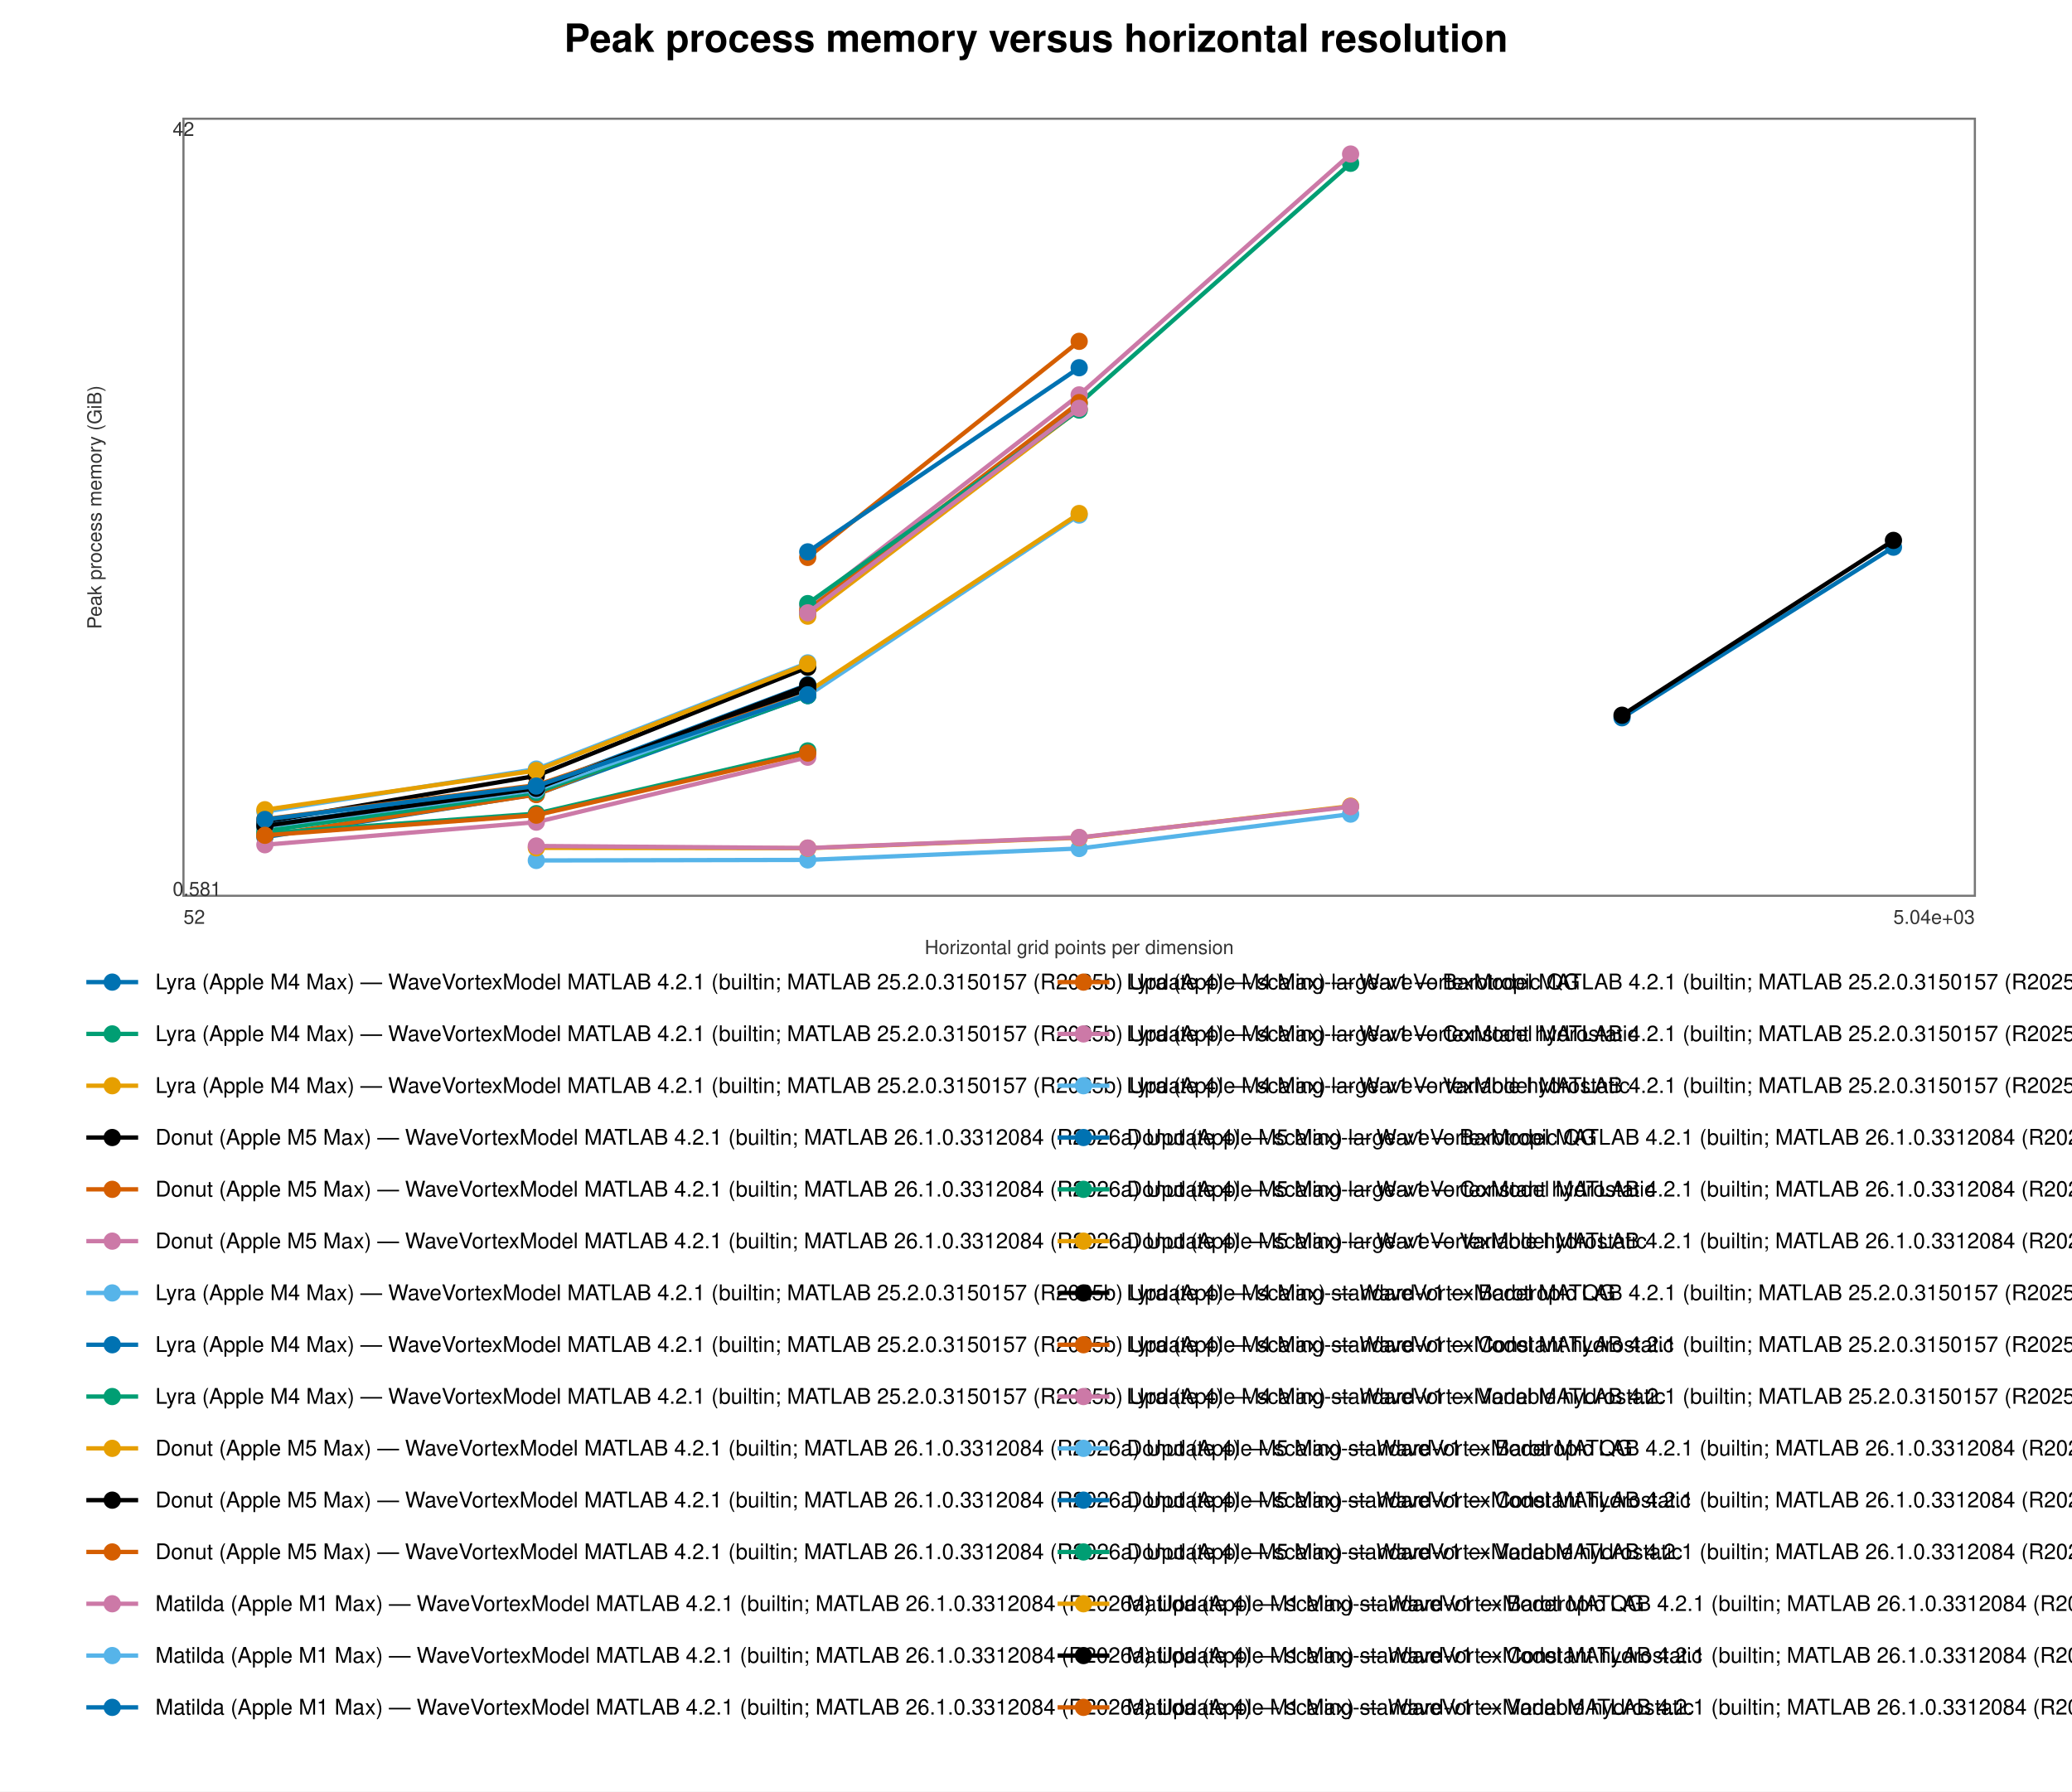
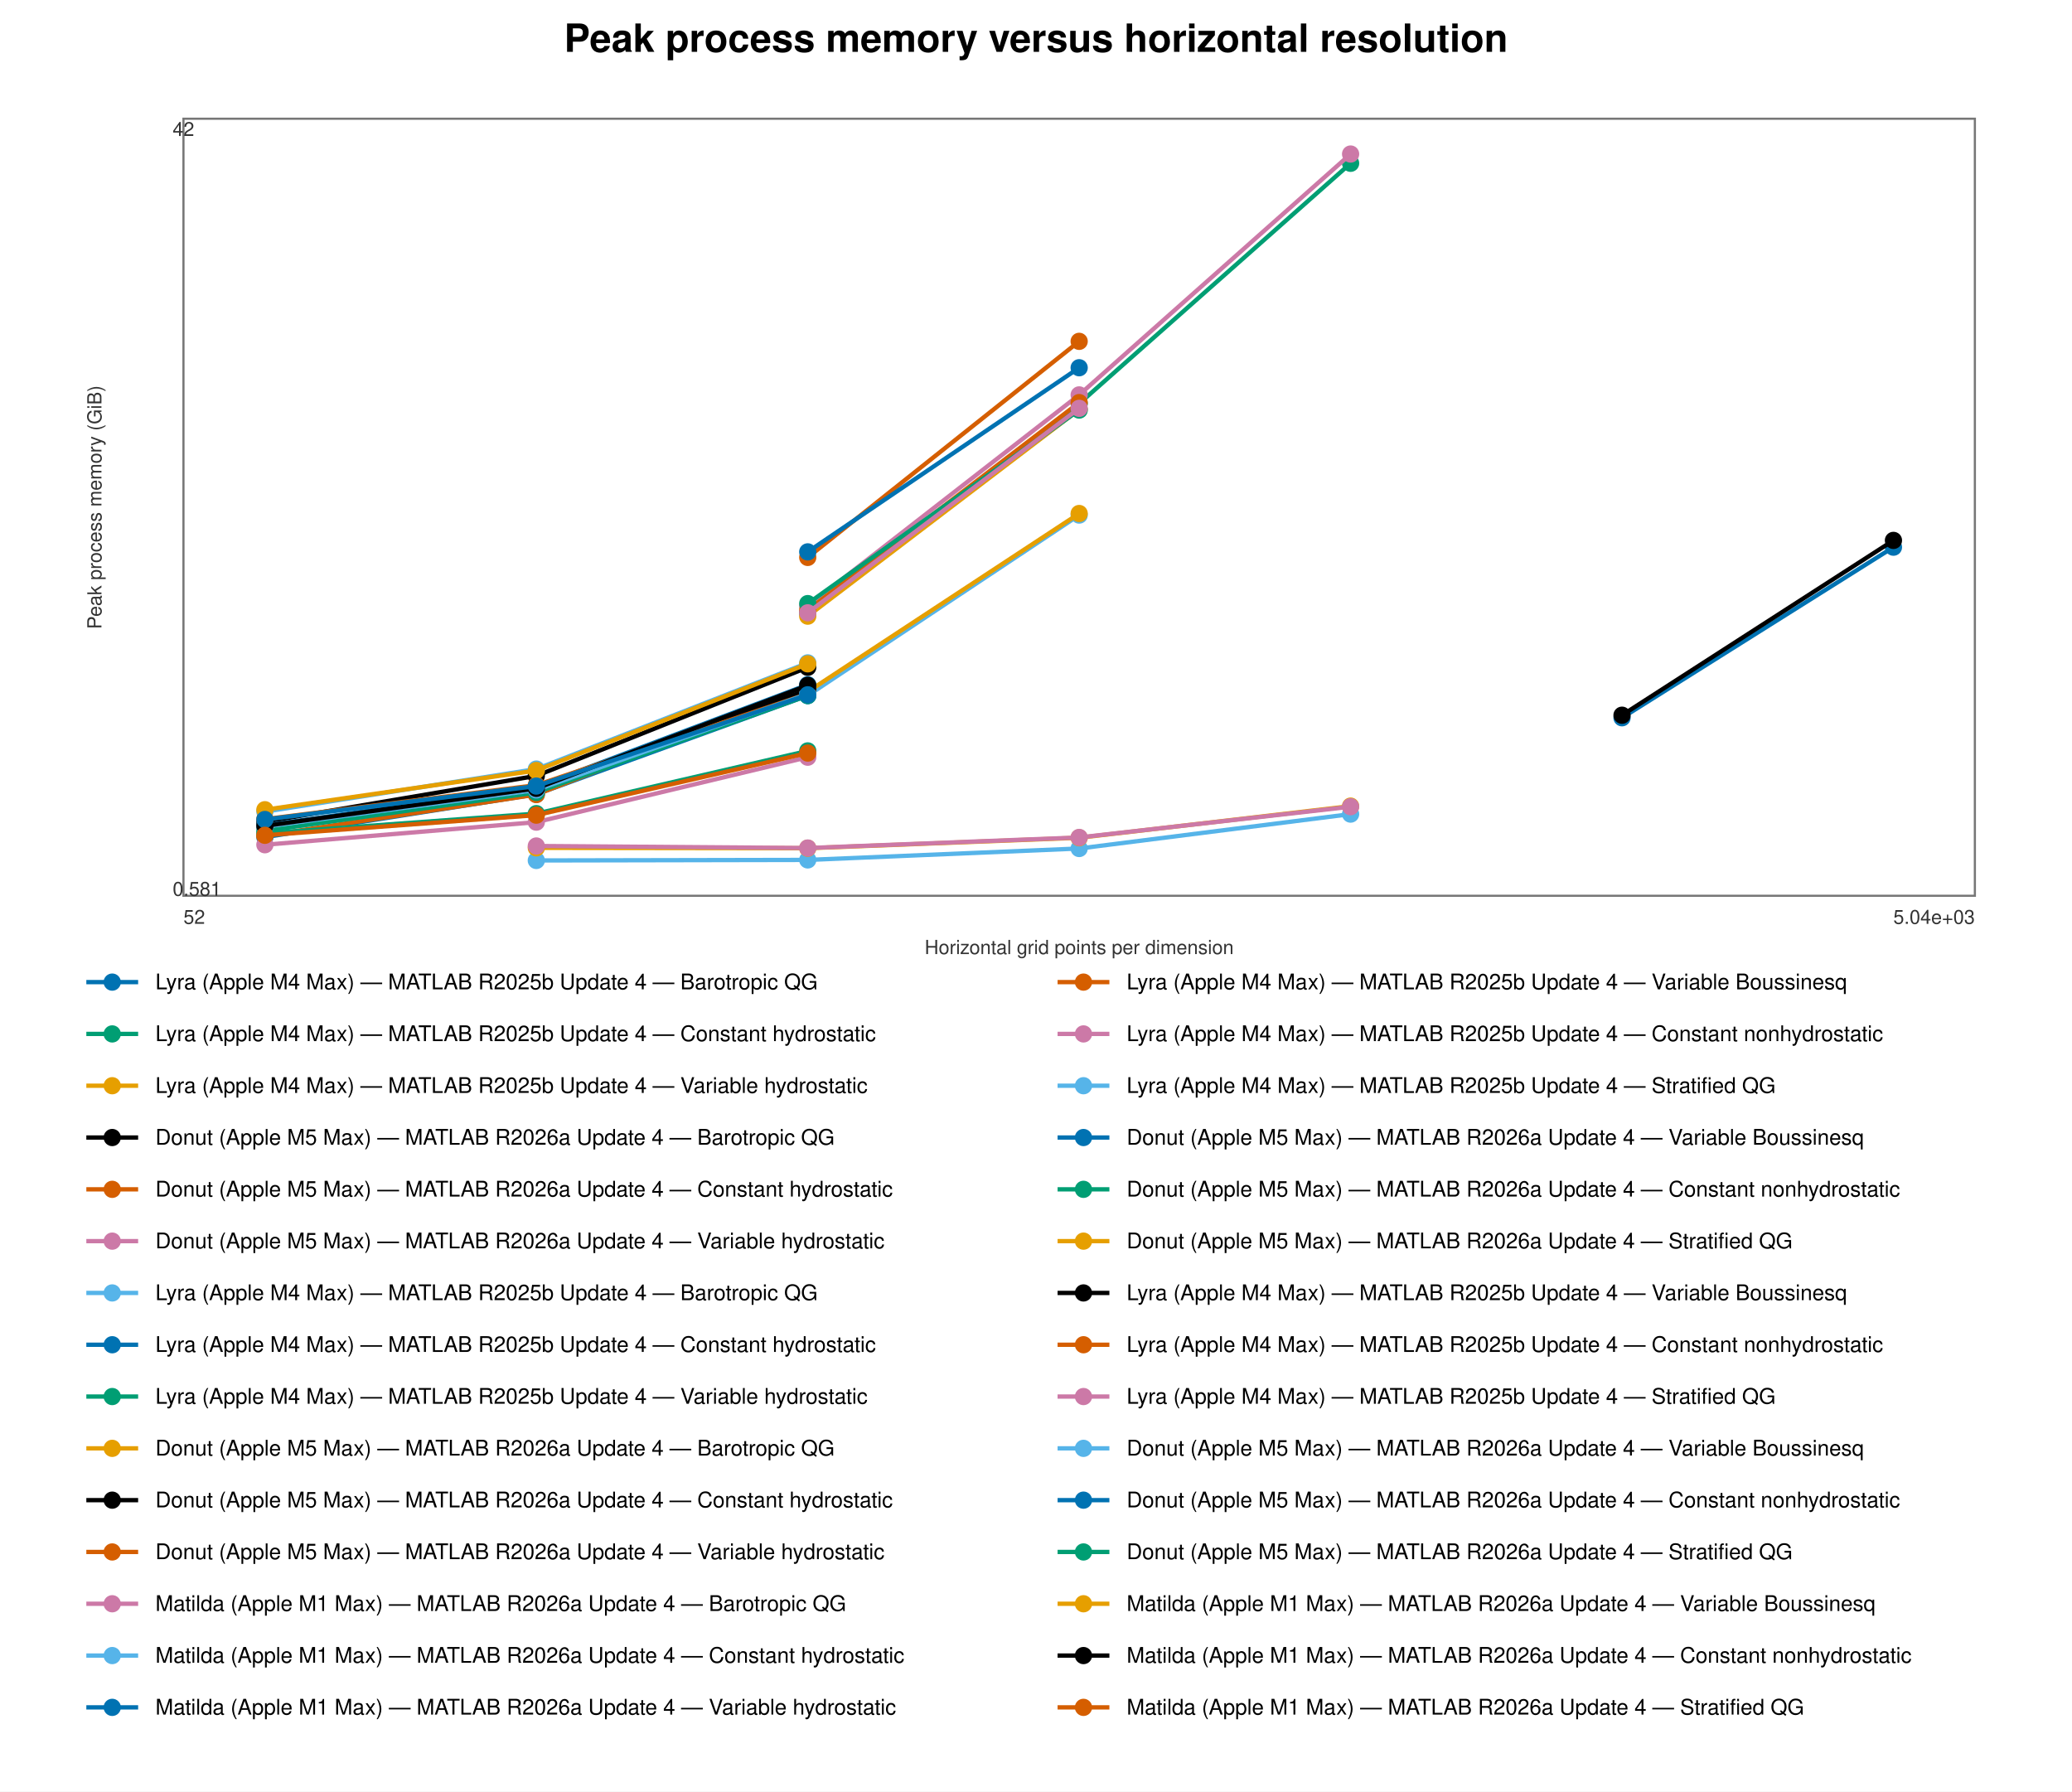
<svg xmlns="http://www.w3.org/2000/svg" viewBox="0 0 960 830" role="img" aria-labelledby="peak-process-memory-versus-horizontal-resolution-title peak-process-memory-versus-horizontal-resolution-desc">
  <rect width="100%" height="100%" fill="white" />
  <text x="480" y="24" text-anchor="middle" font-family="Avenir Next, Avenir, Helvetica, Arial, sans-serif" font-size="18" font-weight="600">Peak process memory versus horizontal resolution</text>
  <rect x="85" y="55" width="830" height="360" fill="none" stroke="#777" />
  <text x="85" y="428" font-family="Avenir Next, Avenir, Helvetica, Arial, sans-serif" font-size="9" fill="#333">52</text>
  <text x="915" y="428" text-anchor="end" font-family="Avenir Next, Avenir, Helvetica, Arial, sans-serif" font-size="9" fill="#333">5.04e+03</text>
  <text x="80" y="415" font-family="Avenir Next, Avenir, Helvetica, Arial, sans-serif" font-size="9" fill="#333">0.581</text>
  <text x="80" y="63" font-family="Avenir Next, Avenir, Helvetica, Arial, sans-serif" font-size="9" fill="#333">42</text>
  <text x="500" y="442" text-anchor="middle" font-family="Avenir Next, Avenir, Helvetica, Arial, sans-serif" font-size="9" fill="#333">Horizontal grid points per dimension</text>
  <text x="47" y="235" text-anchor="middle" transform="rotate(-90 47 235)" font-family="Avenir Next, Avenir, Helvetica, Arial, sans-serif" font-size="9" fill="#333">Peak process memory (GiB)</text>
  <polyline points="751.515,332.527 877.273,253.499" fill="none" stroke="#0072B2" stroke-width="2" />
  <circle cx="751.515" cy="332.527" r="4" fill="#0072B2" />
  <circle cx="877.273" cy="253.499" r="4" fill="#0072B2" />
  <line x1="40" y1="455" x2="64" y2="455" stroke="#0072B2" stroke-width="2" />
  <circle cx="52" cy="455" r="4" fill="#0072B2" />
-   <text x="72" y="455" dominant-baseline="middle" font-family="Avenir Next, Avenir, Helvetica, Arial, sans-serif" font-size="10">Lyra (Apple M4 Max) — WaveVortexModel MATLAB 4.2.1 (builtin; MATLAB 25.2.0.3150157 (R2025b) Update 4) — scaling-large-v1 — Barotropic QG</text>
+   <text x="72" y="455" dominant-baseline="middle" font-family="Avenir Next, Avenir, Helvetica, Arial, sans-serif" font-size="10">Lyra (Apple M4 Max) — MATLAB R2025b Update 4 — Barotropic QG</text>
  <polyline points="374.242,258.246 500.000,158.140" fill="none" stroke="#D55E00" stroke-width="2" />
  <circle cx="374.242" cy="258.246" r="4" fill="#D55E00" />
  <circle cx="500.000" cy="158.140" r="4" fill="#D55E00" />
  <line x1="490" y1="455" x2="514" y2="455" stroke="#D55E00" stroke-width="2" />
  <circle cx="502" cy="455" r="4" fill="#D55E00" />
-   <text x="522" y="455" dominant-baseline="middle" font-family="Avenir Next, Avenir, Helvetica, Arial, sans-serif" font-size="10">Lyra (Apple M4 Max) — WaveVortexModel MATLAB 4.2.1 (builtin; MATLAB 25.2.0.3150157 (R2025b) Update 4) — scaling-large-v1 — Variable Boussinesq</text>
+   <text x="522" y="455" dominant-baseline="middle" font-family="Avenir Next, Avenir, Helvetica, Arial, sans-serif" font-size="10">Lyra (Apple M4 Max) — MATLAB R2025b Update 4 — Variable Boussinesq</text>
  <polyline points="374.242,284.148 500.000,186.985 625.758,75.648" fill="none" stroke="#009E73" stroke-width="2" />
  <circle cx="374.242" cy="284.148" r="4" fill="#009E73" />
  <circle cx="500.000" cy="186.985" r="4" fill="#009E73" />
  <circle cx="625.758" cy="75.648" r="4" fill="#009E73" />
  <line x1="40" y1="479" x2="64" y2="479" stroke="#009E73" stroke-width="2" />
  <circle cx="52" cy="479" r="4" fill="#009E73" />
-   <text x="72" y="479" dominant-baseline="middle" font-family="Avenir Next, Avenir, Helvetica, Arial, sans-serif" font-size="10">Lyra (Apple M4 Max) — WaveVortexModel MATLAB 4.2.1 (builtin; MATLAB 25.2.0.3150157 (R2025b) Update 4) — scaling-large-v1 — Constant hydrostatic</text>
+   <text x="72" y="479" dominant-baseline="middle" font-family="Avenir Next, Avenir, Helvetica, Arial, sans-serif" font-size="10">Lyra (Apple M4 Max) — MATLAB R2025b Update 4 — Constant hydrostatic</text>
  <polyline points="374.242,280.782 500.000,182.951 625.758,71.364" fill="none" stroke="#CC79A7" stroke-width="2" />
  <circle cx="374.242" cy="280.782" r="4" fill="#CC79A7" />
  <circle cx="500.000" cy="182.951" r="4" fill="#CC79A7" />
  <circle cx="625.758" cy="71.364" r="4" fill="#CC79A7" />
  <line x1="490" y1="479" x2="514" y2="479" stroke="#CC79A7" stroke-width="2" />
  <circle cx="502" cy="479" r="4" fill="#CC79A7" />
-   <text x="522" y="479" dominant-baseline="middle" font-family="Avenir Next, Avenir, Helvetica, Arial, sans-serif" font-size="10">Lyra (Apple M4 Max) — WaveVortexModel MATLAB 4.2.1 (builtin; MATLAB 25.2.0.3150157 (R2025b) Update 4) — scaling-large-v1 — Constant nonhydrostatic</text>
+   <text x="522" y="479" dominant-baseline="middle" font-family="Avenir Next, Avenir, Helvetica, Arial, sans-serif" font-size="10">Lyra (Apple M4 Max) — MATLAB R2025b Update 4 — Constant nonhydrostatic</text>
  <polyline points="374.242,285.452 500.000,189.707" fill="none" stroke="#E69F00" stroke-width="2" />
  <circle cx="374.242" cy="285.452" r="4" fill="#E69F00" />
  <circle cx="500.000" cy="189.707" r="4" fill="#E69F00" />
  <line x1="40" y1="503" x2="64" y2="503" stroke="#E69F00" stroke-width="2" />
  <circle cx="52" cy="503" r="4" fill="#E69F00" />
-   <text x="72" y="503" dominant-baseline="middle" font-family="Avenir Next, Avenir, Helvetica, Arial, sans-serif" font-size="10">Lyra (Apple M4 Max) — WaveVortexModel MATLAB 4.2.1 (builtin; MATLAB 25.2.0.3150157 (R2025b) Update 4) — scaling-large-v1 — Variable hydrostatic</text>
+   <text x="72" y="503" dominant-baseline="middle" font-family="Avenir Next, Avenir, Helvetica, Arial, sans-serif" font-size="10">Lyra (Apple M4 Max) — MATLAB R2025b Update 4 — Variable hydrostatic</text>
  <polyline points="374.242,322.225 500.000,238.625" fill="none" stroke="#56B4E9" stroke-width="2" />
  <circle cx="374.242" cy="322.225" r="4" fill="#56B4E9" />
  <circle cx="500.000" cy="238.625" r="4" fill="#56B4E9" />
  <line x1="490" y1="503" x2="514" y2="503" stroke="#56B4E9" stroke-width="2" />
  <circle cx="502" cy="503" r="4" fill="#56B4E9" />
-   <text x="522" y="503" dominant-baseline="middle" font-family="Avenir Next, Avenir, Helvetica, Arial, sans-serif" font-size="10">Lyra (Apple M4 Max) — WaveVortexModel MATLAB 4.2.1 (builtin; MATLAB 25.2.0.3150157 (R2025b) Update 4) — scaling-large-v1 — Stratified QG</text>
+   <text x="522" y="503" dominant-baseline="middle" font-family="Avenir Next, Avenir, Helvetica, Arial, sans-serif" font-size="10">Lyra (Apple M4 Max) — MATLAB R2025b Update 4 — Stratified QG</text>
  <polyline points="751.515,331.347 877.273,250.361" fill="none" stroke="#000000" stroke-width="2" />
  <circle cx="751.515" cy="331.347" r="4" fill="#000000" />
  <circle cx="877.273" cy="250.361" r="4" fill="#000000" />
  <line x1="40" y1="527" x2="64" y2="527" stroke="#000000" stroke-width="2" />
  <circle cx="52" cy="527" r="4" fill="#000000" />
-   <text x="72" y="527" dominant-baseline="middle" font-family="Avenir Next, Avenir, Helvetica, Arial, sans-serif" font-size="10">Donut (Apple M5 Max) — WaveVortexModel MATLAB 4.2.1 (builtin; MATLAB 26.1.0.3312084 (R2026a) Update 4) — scaling-large-v1 — Barotropic QG</text>
+   <text x="72" y="527" dominant-baseline="middle" font-family="Avenir Next, Avenir, Helvetica, Arial, sans-serif" font-size="10">Donut (Apple M5 Max) — MATLAB R2026a Update 4 — Barotropic QG</text>
  <polyline points="374.242,255.673 500.000,170.368" fill="none" stroke="#0072B2" stroke-width="2" />
  <circle cx="374.242" cy="255.673" r="4" fill="#0072B2" />
  <circle cx="500.000" cy="170.368" r="4" fill="#0072B2" />
  <line x1="490" y1="527" x2="514" y2="527" stroke="#0072B2" stroke-width="2" />
  <circle cx="502" cy="527" r="4" fill="#0072B2" />
-   <text x="522" y="527" dominant-baseline="middle" font-family="Avenir Next, Avenir, Helvetica, Arial, sans-serif" font-size="10">Donut (Apple M5 Max) — WaveVortexModel MATLAB 4.2.1 (builtin; MATLAB 26.1.0.3312084 (R2026a) Update 4) — scaling-large-v1 — Variable Boussinesq</text>
+   <text x="522" y="527" dominant-baseline="middle" font-family="Avenir Next, Avenir, Helvetica, Arial, sans-serif" font-size="10">Donut (Apple M5 Max) — MATLAB R2026a Update 4 — Variable Boussinesq</text>
  <polyline points="374.242,282.709 500.000,186.524" fill="none" stroke="#D55E00" stroke-width="2" />
  <circle cx="374.242" cy="282.709" r="4" fill="#D55E00" />
  <circle cx="500.000" cy="186.524" r="4" fill="#D55E00" />
  <line x1="40" y1="551" x2="64" y2="551" stroke="#D55E00" stroke-width="2" />
  <circle cx="52" cy="551" r="4" fill="#D55E00" />
-   <text x="72" y="551" dominant-baseline="middle" font-family="Avenir Next, Avenir, Helvetica, Arial, sans-serif" font-size="10">Donut (Apple M5 Max) — WaveVortexModel MATLAB 4.2.1 (builtin; MATLAB 26.1.0.3312084 (R2026a) Update 4) — scaling-large-v1 — Constant hydrostatic</text>
+   <text x="72" y="551" dominant-baseline="middle" font-family="Avenir Next, Avenir, Helvetica, Arial, sans-serif" font-size="10">Donut (Apple M5 Max) — MATLAB R2026a Update 4 — Constant hydrostatic</text>
  <polyline points="374.242,279.640 500.000,189.968" fill="none" stroke="#009E73" stroke-width="2" />
  <circle cx="374.242" cy="279.640" r="4" fill="#009E73" />
  <circle cx="500.000" cy="189.968" r="4" fill="#009E73" />
  <line x1="490" y1="551" x2="514" y2="551" stroke="#009E73" stroke-width="2" />
  <circle cx="502" cy="551" r="4" fill="#009E73" />
-   <text x="522" y="551" dominant-baseline="middle" font-family="Avenir Next, Avenir, Helvetica, Arial, sans-serif" font-size="10">Donut (Apple M5 Max) — WaveVortexModel MATLAB 4.2.1 (builtin; MATLAB 26.1.0.3312084 (R2026a) Update 4) — scaling-large-v1 — Constant nonhydrostatic</text>
+   <text x="522" y="551" dominant-baseline="middle" font-family="Avenir Next, Avenir, Helvetica, Arial, sans-serif" font-size="10">Donut (Apple M5 Max) — MATLAB R2026a Update 4 — Constant nonhydrostatic</text>
  <polyline points="374.242,283.910 500.000,189.167" fill="none" stroke="#CC79A7" stroke-width="2" />
  <circle cx="374.242" cy="283.910" r="4" fill="#CC79A7" />
  <circle cx="500.000" cy="189.167" r="4" fill="#CC79A7" />
  <line x1="40" y1="575" x2="64" y2="575" stroke="#CC79A7" stroke-width="2" />
  <circle cx="52" cy="575" r="4" fill="#CC79A7" />
-   <text x="72" y="575" dominant-baseline="middle" font-family="Avenir Next, Avenir, Helvetica, Arial, sans-serif" font-size="10">Donut (Apple M5 Max) — WaveVortexModel MATLAB 4.2.1 (builtin; MATLAB 26.1.0.3312084 (R2026a) Update 4) — scaling-large-v1 — Variable hydrostatic</text>
+   <text x="72" y="575" dominant-baseline="middle" font-family="Avenir Next, Avenir, Helvetica, Arial, sans-serif" font-size="10">Donut (Apple M5 Max) — MATLAB R2026a Update 4 — Variable hydrostatic</text>
  <polyline points="374.242,320.487 500.000,237.899" fill="none" stroke="#E69F00" stroke-width="2" />
  <circle cx="374.242" cy="320.487" r="4" fill="#E69F00" />
  <circle cx="500.000" cy="237.899" r="4" fill="#E69F00" />
  <line x1="490" y1="575" x2="514" y2="575" stroke="#E69F00" stroke-width="2" />
  <circle cx="502" cy="575" r="4" fill="#E69F00" />
-   <text x="522" y="575" dominant-baseline="middle" font-family="Avenir Next, Avenir, Helvetica, Arial, sans-serif" font-size="10">Donut (Apple M5 Max) — WaveVortexModel MATLAB 4.2.1 (builtin; MATLAB 26.1.0.3312084 (R2026a) Update 4) — scaling-large-v1 — Stratified QG</text>
+   <text x="522" y="575" dominant-baseline="middle" font-family="Avenir Next, Avenir, Helvetica, Arial, sans-serif" font-size="10">Donut (Apple M5 Max) — MATLAB R2026a Update 4 — Stratified QG</text>
  <polyline points="248.485,398.636 374.242,398.386 500.000,393.099 625.758,377.162" fill="none" stroke="#56B4E9" stroke-width="2" />
  <circle cx="248.485" cy="398.636" r="4" fill="#56B4E9" />
  <circle cx="374.242" cy="398.386" r="4" fill="#56B4E9" />
  <circle cx="500.000" cy="393.099" r="4" fill="#56B4E9" />
  <circle cx="625.758" cy="377.162" r="4" fill="#56B4E9" />
  <line x1="40" y1="599" x2="64" y2="599" stroke="#56B4E9" stroke-width="2" />
  <circle cx="52" cy="599" r="4" fill="#56B4E9" />
-   <text x="72" y="599" dominant-baseline="middle" font-family="Avenir Next, Avenir, Helvetica, Arial, sans-serif" font-size="10">Lyra (Apple M4 Max) — WaveVortexModel MATLAB 4.2.1 (builtin; MATLAB 25.2.0.3150157 (R2025b) Update 4) — scaling-standard-v1 — Barotropic QG</text>
+   <text x="72" y="599" dominant-baseline="middle" font-family="Avenir Next, Avenir, Helvetica, Arial, sans-serif" font-size="10">Lyra (Apple M4 Max) — MATLAB R2025b Update 4 — Barotropic QG</text>
  <polyline points="122.727,380.725 248.485,359.438 374.242,309.164" fill="none" stroke="#000000" stroke-width="2" />
  <circle cx="122.727" cy="380.725" r="4" fill="#000000" />
  <circle cx="248.485" cy="359.438" r="4" fill="#000000" />
  <circle cx="374.242" cy="309.164" r="4" fill="#000000" />
  <line x1="490" y1="599" x2="514" y2="599" stroke="#000000" stroke-width="2" />
  <circle cx="502" cy="599" r="4" fill="#000000" />
-   <text x="522" y="599" dominant-baseline="middle" font-family="Avenir Next, Avenir, Helvetica, Arial, sans-serif" font-size="10">Lyra (Apple M4 Max) — WaveVortexModel MATLAB 4.2.1 (builtin; MATLAB 25.2.0.3150157 (R2025b) Update 4) — scaling-standard-v1 — Variable Boussinesq</text>
+   <text x="522" y="599" dominant-baseline="middle" font-family="Avenir Next, Avenir, Helvetica, Arial, sans-serif" font-size="10">Lyra (Apple M4 Max) — MATLAB R2025b Update 4 — Variable Boussinesq</text>
  <polyline points="122.727,387.844 248.485,367.968 374.242,322.260" fill="none" stroke="#0072B2" stroke-width="2" />
  <circle cx="122.727" cy="387.844" r="4" fill="#0072B2" />
  <circle cx="248.485" cy="367.968" r="4" fill="#0072B2" />
  <circle cx="374.242" cy="322.260" r="4" fill="#0072B2" />
  <line x1="40" y1="623" x2="64" y2="623" stroke="#0072B2" stroke-width="2" />
  <circle cx="52" cy="623" r="4" fill="#0072B2" />
-   <text x="72" y="623" dominant-baseline="middle" font-family="Avenir Next, Avenir, Helvetica, Arial, sans-serif" font-size="10">Lyra (Apple M4 Max) — WaveVortexModel MATLAB 4.2.1 (builtin; MATLAB 25.2.0.3150157 (R2025b) Update 4) — scaling-standard-v1 — Constant hydrostatic</text>
+   <text x="72" y="623" dominant-baseline="middle" font-family="Avenir Next, Avenir, Helvetica, Arial, sans-serif" font-size="10">Lyra (Apple M4 Max) — MATLAB R2025b Update 4 — Constant hydrostatic</text>
  <polyline points="122.727,387.164 248.485,368.115 374.242,319.017" fill="none" stroke="#D55E00" stroke-width="2" />
  <circle cx="122.727" cy="387.164" r="4" fill="#D55E00" />
  <circle cx="248.485" cy="368.115" r="4" fill="#D55E00" />
  <circle cx="374.242" cy="319.017" r="4" fill="#D55E00" />
  <line x1="490" y1="623" x2="514" y2="623" stroke="#D55E00" stroke-width="2" />
  <circle cx="502" cy="623" r="4" fill="#D55E00" />
-   <text x="522" y="623" dominant-baseline="middle" font-family="Avenir Next, Avenir, Helvetica, Arial, sans-serif" font-size="10">Lyra (Apple M4 Max) — WaveVortexModel MATLAB 4.2.1 (builtin; MATLAB 25.2.0.3150157 (R2025b) Update 4) — scaling-standard-v1 — Constant nonhydrostatic</text>
+   <text x="522" y="623" dominant-baseline="middle" font-family="Avenir Next, Avenir, Helvetica, Arial, sans-serif" font-size="10">Lyra (Apple M4 Max) — MATLAB R2025b Update 4 — Constant nonhydrostatic</text>
  <polyline points="122.727,384.930 248.485,367.101 374.242,322.231" fill="none" stroke="#009E73" stroke-width="2" />
  <circle cx="122.727" cy="384.930" r="4" fill="#009E73" />
  <circle cx="248.485" cy="367.101" r="4" fill="#009E73" />
  <circle cx="374.242" cy="322.231" r="4" fill="#009E73" />
  <line x1="40" y1="647" x2="64" y2="647" stroke="#009E73" stroke-width="2" />
  <circle cx="52" cy="647" r="4" fill="#009E73" />
-   <text x="72" y="647" dominant-baseline="middle" font-family="Avenir Next, Avenir, Helvetica, Arial, sans-serif" font-size="10">Lyra (Apple M4 Max) — WaveVortexModel MATLAB 4.2.1 (builtin; MATLAB 25.2.0.3150157 (R2025b) Update 4) — scaling-standard-v1 — Variable hydrostatic</text>
+   <text x="72" y="647" dominant-baseline="middle" font-family="Avenir Next, Avenir, Helvetica, Arial, sans-serif" font-size="10">Lyra (Apple M4 Max) — MATLAB R2025b Update 4 — Variable hydrostatic</text>
  <polyline points="122.727,391.360 248.485,380.885 374.242,350.802" fill="none" stroke="#CC79A7" stroke-width="2" />
  <circle cx="122.727" cy="391.360" r="4" fill="#CC79A7" />
  <circle cx="248.485" cy="380.885" r="4" fill="#CC79A7" />
  <circle cx="374.242" cy="350.802" r="4" fill="#CC79A7" />
  <line x1="490" y1="647" x2="514" y2="647" stroke="#CC79A7" stroke-width="2" />
  <circle cx="502" cy="647" r="4" fill="#CC79A7" />
-   <text x="522" y="647" dominant-baseline="middle" font-family="Avenir Next, Avenir, Helvetica, Arial, sans-serif" font-size="10">Lyra (Apple M4 Max) — WaveVortexModel MATLAB 4.2.1 (builtin; MATLAB 25.2.0.3150157 (R2025b) Update 4) — scaling-standard-v1 — Stratified QG</text>
+   <text x="522" y="647" dominant-baseline="middle" font-family="Avenir Next, Avenir, Helvetica, Arial, sans-serif" font-size="10">Lyra (Apple M4 Max) — MATLAB R2025b Update 4 — Stratified QG</text>
  <polyline points="248.485,392.795 374.242,392.964 500.000,388.122 625.758,373.459" fill="none" stroke="#E69F00" stroke-width="2" />
  <circle cx="248.485" cy="392.795" r="4" fill="#E69F00" />
  <circle cx="374.242" cy="392.964" r="4" fill="#E69F00" />
  <circle cx="500.000" cy="388.122" r="4" fill="#E69F00" />
  <circle cx="625.758" cy="373.459" r="4" fill="#E69F00" />
  <line x1="40" y1="671" x2="64" y2="671" stroke="#E69F00" stroke-width="2" />
  <circle cx="52" cy="671" r="4" fill="#E69F00" />
-   <text x="72" y="671" dominant-baseline="middle" font-family="Avenir Next, Avenir, Helvetica, Arial, sans-serif" font-size="10">Donut (Apple M5 Max) — WaveVortexModel MATLAB 4.2.1 (builtin; MATLAB 26.1.0.3312084 (R2026a) Update 4) — scaling-standard-v1 — Barotropic QG</text>
+   <text x="72" y="671" dominant-baseline="middle" font-family="Avenir Next, Avenir, Helvetica, Arial, sans-serif" font-size="10">Donut (Apple M5 Max) — MATLAB R2026a Update 4 — Barotropic QG</text>
  <polyline points="122.727,376.024 248.485,356.297 374.242,307.103" fill="none" stroke="#56B4E9" stroke-width="2" />
  <circle cx="122.727" cy="376.024" r="4" fill="#56B4E9" />
  <circle cx="248.485" cy="356.297" r="4" fill="#56B4E9" />
  <circle cx="374.242" cy="307.103" r="4" fill="#56B4E9" />
  <line x1="490" y1="671" x2="514" y2="671" stroke="#56B4E9" stroke-width="2" />
  <circle cx="502" cy="671" r="4" fill="#56B4E9" />
-   <text x="522" y="671" dominant-baseline="middle" font-family="Avenir Next, Avenir, Helvetica, Arial, sans-serif" font-size="10">Donut (Apple M5 Max) — WaveVortexModel MATLAB 4.2.1 (builtin; MATLAB 26.1.0.3312084 (R2026a) Update 4) — scaling-standard-v1 — Variable Boussinesq</text>
+   <text x="522" y="671" dominant-baseline="middle" font-family="Avenir Next, Avenir, Helvetica, Arial, sans-serif" font-size="10">Donut (Apple M5 Max) — MATLAB R2026a Update 4 — Variable Boussinesq</text>
  <polyline points="122.727,382.650 248.485,365.867 374.242,319.575" fill="none" stroke="#000000" stroke-width="2" />
  <circle cx="122.727" cy="382.650" r="4" fill="#000000" />
  <circle cx="248.485" cy="365.867" r="4" fill="#000000" />
  <circle cx="374.242" cy="319.575" r="4" fill="#000000" />
  <line x1="40" y1="695" x2="64" y2="695" stroke="#000000" stroke-width="2" />
  <circle cx="52" cy="695" r="4" fill="#000000" />
-   <text x="72" y="695" dominant-baseline="middle" font-family="Avenir Next, Avenir, Helvetica, Arial, sans-serif" font-size="10">Donut (Apple M5 Max) — WaveVortexModel MATLAB 4.2.1 (builtin; MATLAB 26.1.0.3312084 (R2026a) Update 4) — scaling-standard-v1 — Constant hydrostatic</text>
+   <text x="72" y="695" dominant-baseline="middle" font-family="Avenir Next, Avenir, Helvetica, Arial, sans-serif" font-size="10">Donut (Apple M5 Max) — MATLAB R2026a Update 4 — Constant hydrostatic</text>
  <polyline points="122.727,382.404 248.485,364.587 374.242,317.222" fill="none" stroke="#0072B2" stroke-width="2" />
  <circle cx="122.727" cy="382.404" r="4" fill="#0072B2" />
  <circle cx="248.485" cy="364.587" r="4" fill="#0072B2" />
  <circle cx="374.242" cy="317.222" r="4" fill="#0072B2" />
  <line x1="490" y1="695" x2="514" y2="695" stroke="#0072B2" stroke-width="2" />
  <circle cx="502" cy="695" r="4" fill="#0072B2" />
-   <text x="522" y="695" dominant-baseline="middle" font-family="Avenir Next, Avenir, Helvetica, Arial, sans-serif" font-size="10">Donut (Apple M5 Max) — WaveVortexModel MATLAB 4.2.1 (builtin; MATLAB 26.1.0.3312084 (R2026a) Update 4) — scaling-standard-v1 — Constant nonhydrostatic</text>
+   <text x="522" y="695" dominant-baseline="middle" font-family="Avenir Next, Avenir, Helvetica, Arial, sans-serif" font-size="10">Donut (Apple M5 Max) — MATLAB R2026a Update 4 — Constant nonhydrostatic</text>
  <polyline points="122.727,379.492 248.485,363.750 374.242,321.441" fill="none" stroke="#D55E00" stroke-width="2" />
  <circle cx="122.727" cy="379.492" r="4" fill="#D55E00" />
  <circle cx="248.485" cy="363.750" r="4" fill="#D55E00" />
  <circle cx="374.242" cy="321.441" r="4" fill="#D55E00" />
  <line x1="40" y1="719" x2="64" y2="719" stroke="#D55E00" stroke-width="2" />
  <circle cx="52" cy="719" r="4" fill="#D55E00" />
-   <text x="72" y="719" dominant-baseline="middle" font-family="Avenir Next, Avenir, Helvetica, Arial, sans-serif" font-size="10">Donut (Apple M5 Max) — WaveVortexModel MATLAB 4.2.1 (builtin; MATLAB 26.1.0.3312084 (R2026a) Update 4) — scaling-standard-v1 — Variable hydrostatic</text>
+   <text x="72" y="719" dominant-baseline="middle" font-family="Avenir Next, Avenir, Helvetica, Arial, sans-serif" font-size="10">Donut (Apple M5 Max) — MATLAB R2026a Update 4 — Variable hydrostatic</text>
  <polyline points="122.727,386.098 248.485,376.941 374.242,347.886" fill="none" stroke="#009E73" stroke-width="2" />
  <circle cx="122.727" cy="386.098" r="4" fill="#009E73" />
  <circle cx="248.485" cy="376.941" r="4" fill="#009E73" />
  <circle cx="374.242" cy="347.886" r="4" fill="#009E73" />
  <line x1="490" y1="719" x2="514" y2="719" stroke="#009E73" stroke-width="2" />
  <circle cx="502" cy="719" r="4" fill="#009E73" />
-   <text x="522" y="719" dominant-baseline="middle" font-family="Avenir Next, Avenir, Helvetica, Arial, sans-serif" font-size="10">Donut (Apple M5 Max) — WaveVortexModel MATLAB 4.2.1 (builtin; MATLAB 26.1.0.3312084 (R2026a) Update 4) — scaling-standard-v1 — Stratified QG</text>
+   <text x="522" y="719" dominant-baseline="middle" font-family="Avenir Next, Avenir, Helvetica, Arial, sans-serif" font-size="10">Donut (Apple M5 Max) — MATLAB R2026a Update 4 — Stratified QG</text>
  <polyline points="248.485,391.934 374.242,392.876 500.000,387.977 625.758,373.738" fill="none" stroke="#CC79A7" stroke-width="2" />
  <circle cx="248.485" cy="391.934" r="4" fill="#CC79A7" />
  <circle cx="374.242" cy="392.876" r="4" fill="#CC79A7" />
  <circle cx="500.000" cy="387.977" r="4" fill="#CC79A7" />
  <circle cx="625.758" cy="373.738" r="4" fill="#CC79A7" />
  <line x1="40" y1="743" x2="64" y2="743" stroke="#CC79A7" stroke-width="2" />
  <circle cx="52" cy="743" r="4" fill="#CC79A7" />
-   <text x="72" y="743" dominant-baseline="middle" font-family="Avenir Next, Avenir, Helvetica, Arial, sans-serif" font-size="10">Matilda (Apple M1 Max) — WaveVortexModel MATLAB 4.2.1 (builtin; MATLAB 26.1.0.3312084 (R2026a) Update 4) — scaling-standard-v1 — Barotropic QG</text>
+   <text x="72" y="743" dominant-baseline="middle" font-family="Avenir Next, Avenir, Helvetica, Arial, sans-serif" font-size="10">Matilda (Apple M1 Max) — MATLAB R2026a Update 4 — Barotropic QG</text>
  <polyline points="122.727,375.131 248.485,356.963 374.242,307.549" fill="none" stroke="#E69F00" stroke-width="2" />
  <circle cx="122.727" cy="375.131" r="4" fill="#E69F00" />
  <circle cx="248.485" cy="356.963" r="4" fill="#E69F00" />
  <circle cx="374.242" cy="307.549" r="4" fill="#E69F00" />
  <line x1="490" y1="743" x2="514" y2="743" stroke="#E69F00" stroke-width="2" />
  <circle cx="502" cy="743" r="4" fill="#E69F00" />
-   <text x="522" y="743" dominant-baseline="middle" font-family="Avenir Next, Avenir, Helvetica, Arial, sans-serif" font-size="10">Matilda (Apple M1 Max) — WaveVortexModel MATLAB 4.2.1 (builtin; MATLAB 26.1.0.3312084 (R2026a) Update 4) — scaling-standard-v1 — Variable Boussinesq</text>
+   <text x="522" y="743" dominant-baseline="middle" font-family="Avenir Next, Avenir, Helvetica, Arial, sans-serif" font-size="10">Matilda (Apple M1 Max) — MATLAB R2026a Update 4 — Variable Boussinesq</text>
  <polyline points="122.727,382.967 248.485,365.976 374.242,321.496" fill="none" stroke="#56B4E9" stroke-width="2" />
  <circle cx="122.727" cy="382.967" r="4" fill="#56B4E9" />
  <circle cx="248.485" cy="365.976" r="4" fill="#56B4E9" />
  <circle cx="374.242" cy="321.496" r="4" fill="#56B4E9" />
  <line x1="40" y1="767" x2="64" y2="767" stroke="#56B4E9" stroke-width="2" />
  <circle cx="52" cy="767" r="4" fill="#56B4E9" />
-   <text x="72" y="767" dominant-baseline="middle" font-family="Avenir Next, Avenir, Helvetica, Arial, sans-serif" font-size="10">Matilda (Apple M1 Max) — WaveVortexModel MATLAB 4.2.1 (builtin; MATLAB 26.1.0.3312084 (R2026a) Update 4) — scaling-standard-v1 — Constant hydrostatic</text>
+   <text x="72" y="767" dominant-baseline="middle" font-family="Avenir Next, Avenir, Helvetica, Arial, sans-serif" font-size="10">Matilda (Apple M1 Max) — MATLAB R2026a Update 4 — Constant hydrostatic</text>
  <polyline points="122.727,382.596 248.485,365.236 374.242,317.541" fill="none" stroke="#000000" stroke-width="2" />
  <circle cx="122.727" cy="382.596" r="4" fill="#000000" />
  <circle cx="248.485" cy="365.236" r="4" fill="#000000" />
  <circle cx="374.242" cy="317.541" r="4" fill="#000000" />
  <line x1="490" y1="767" x2="514" y2="767" stroke="#000000" stroke-width="2" />
  <circle cx="502" cy="767" r="4" fill="#000000" />
-   <text x="522" y="767" dominant-baseline="middle" font-family="Avenir Next, Avenir, Helvetica, Arial, sans-serif" font-size="10">Matilda (Apple M1 Max) — WaveVortexModel MATLAB 4.2.1 (builtin; MATLAB 26.1.0.3312084 (R2026a) Update 4) — scaling-standard-v1 — Constant nonhydrostatic</text>
+   <text x="522" y="767" dominant-baseline="middle" font-family="Avenir Next, Avenir, Helvetica, Arial, sans-serif" font-size="10">Matilda (Apple M1 Max) — MATLAB R2026a Update 4 — Constant nonhydrostatic</text>
  <polyline points="122.727,379.666 248.485,364.172 374.242,321.884" fill="none" stroke="#0072B2" stroke-width="2" />
  <circle cx="122.727" cy="379.666" r="4" fill="#0072B2" />
  <circle cx="248.485" cy="364.172" r="4" fill="#0072B2" />
  <circle cx="374.242" cy="321.884" r="4" fill="#0072B2" />
  <line x1="40" y1="791" x2="64" y2="791" stroke="#0072B2" stroke-width="2" />
  <circle cx="52" cy="791" r="4" fill="#0072B2" />
-   <text x="72" y="791" dominant-baseline="middle" font-family="Avenir Next, Avenir, Helvetica, Arial, sans-serif" font-size="10">Matilda (Apple M1 Max) — WaveVortexModel MATLAB 4.2.1 (builtin; MATLAB 26.1.0.3312084 (R2026a) Update 4) — scaling-standard-v1 — Variable hydrostatic</text>
+   <text x="72" y="791" dominant-baseline="middle" font-family="Avenir Next, Avenir, Helvetica, Arial, sans-serif" font-size="10">Matilda (Apple M1 Max) — MATLAB R2026a Update 4 — Variable hydrostatic</text>
  <polyline points="122.727,386.980 248.485,377.645 374.242,348.882" fill="none" stroke="#D55E00" stroke-width="2" />
  <circle cx="122.727" cy="386.980" r="4" fill="#D55E00" />
  <circle cx="248.485" cy="377.645" r="4" fill="#D55E00" />
  <circle cx="374.242" cy="348.882" r="4" fill="#D55E00" />
  <line x1="490" y1="791" x2="514" y2="791" stroke="#D55E00" stroke-width="2" />
  <circle cx="502" cy="791" r="4" fill="#D55E00" />
-   <text x="522" y="791" dominant-baseline="middle" font-family="Avenir Next, Avenir, Helvetica, Arial, sans-serif" font-size="10">Matilda (Apple M1 Max) — WaveVortexModel MATLAB 4.2.1 (builtin; MATLAB 26.1.0.3312084 (R2026a) Update 4) — scaling-standard-v1 — Stratified QG</text>
+   <text x="522" y="791" dominant-baseline="middle" font-family="Avenir Next, Avenir, Helvetica, Arial, sans-serif" font-size="10">Matilda (Apple M1 Max) — MATLAB R2026a Update 4 — Stratified QG</text>
</svg>
